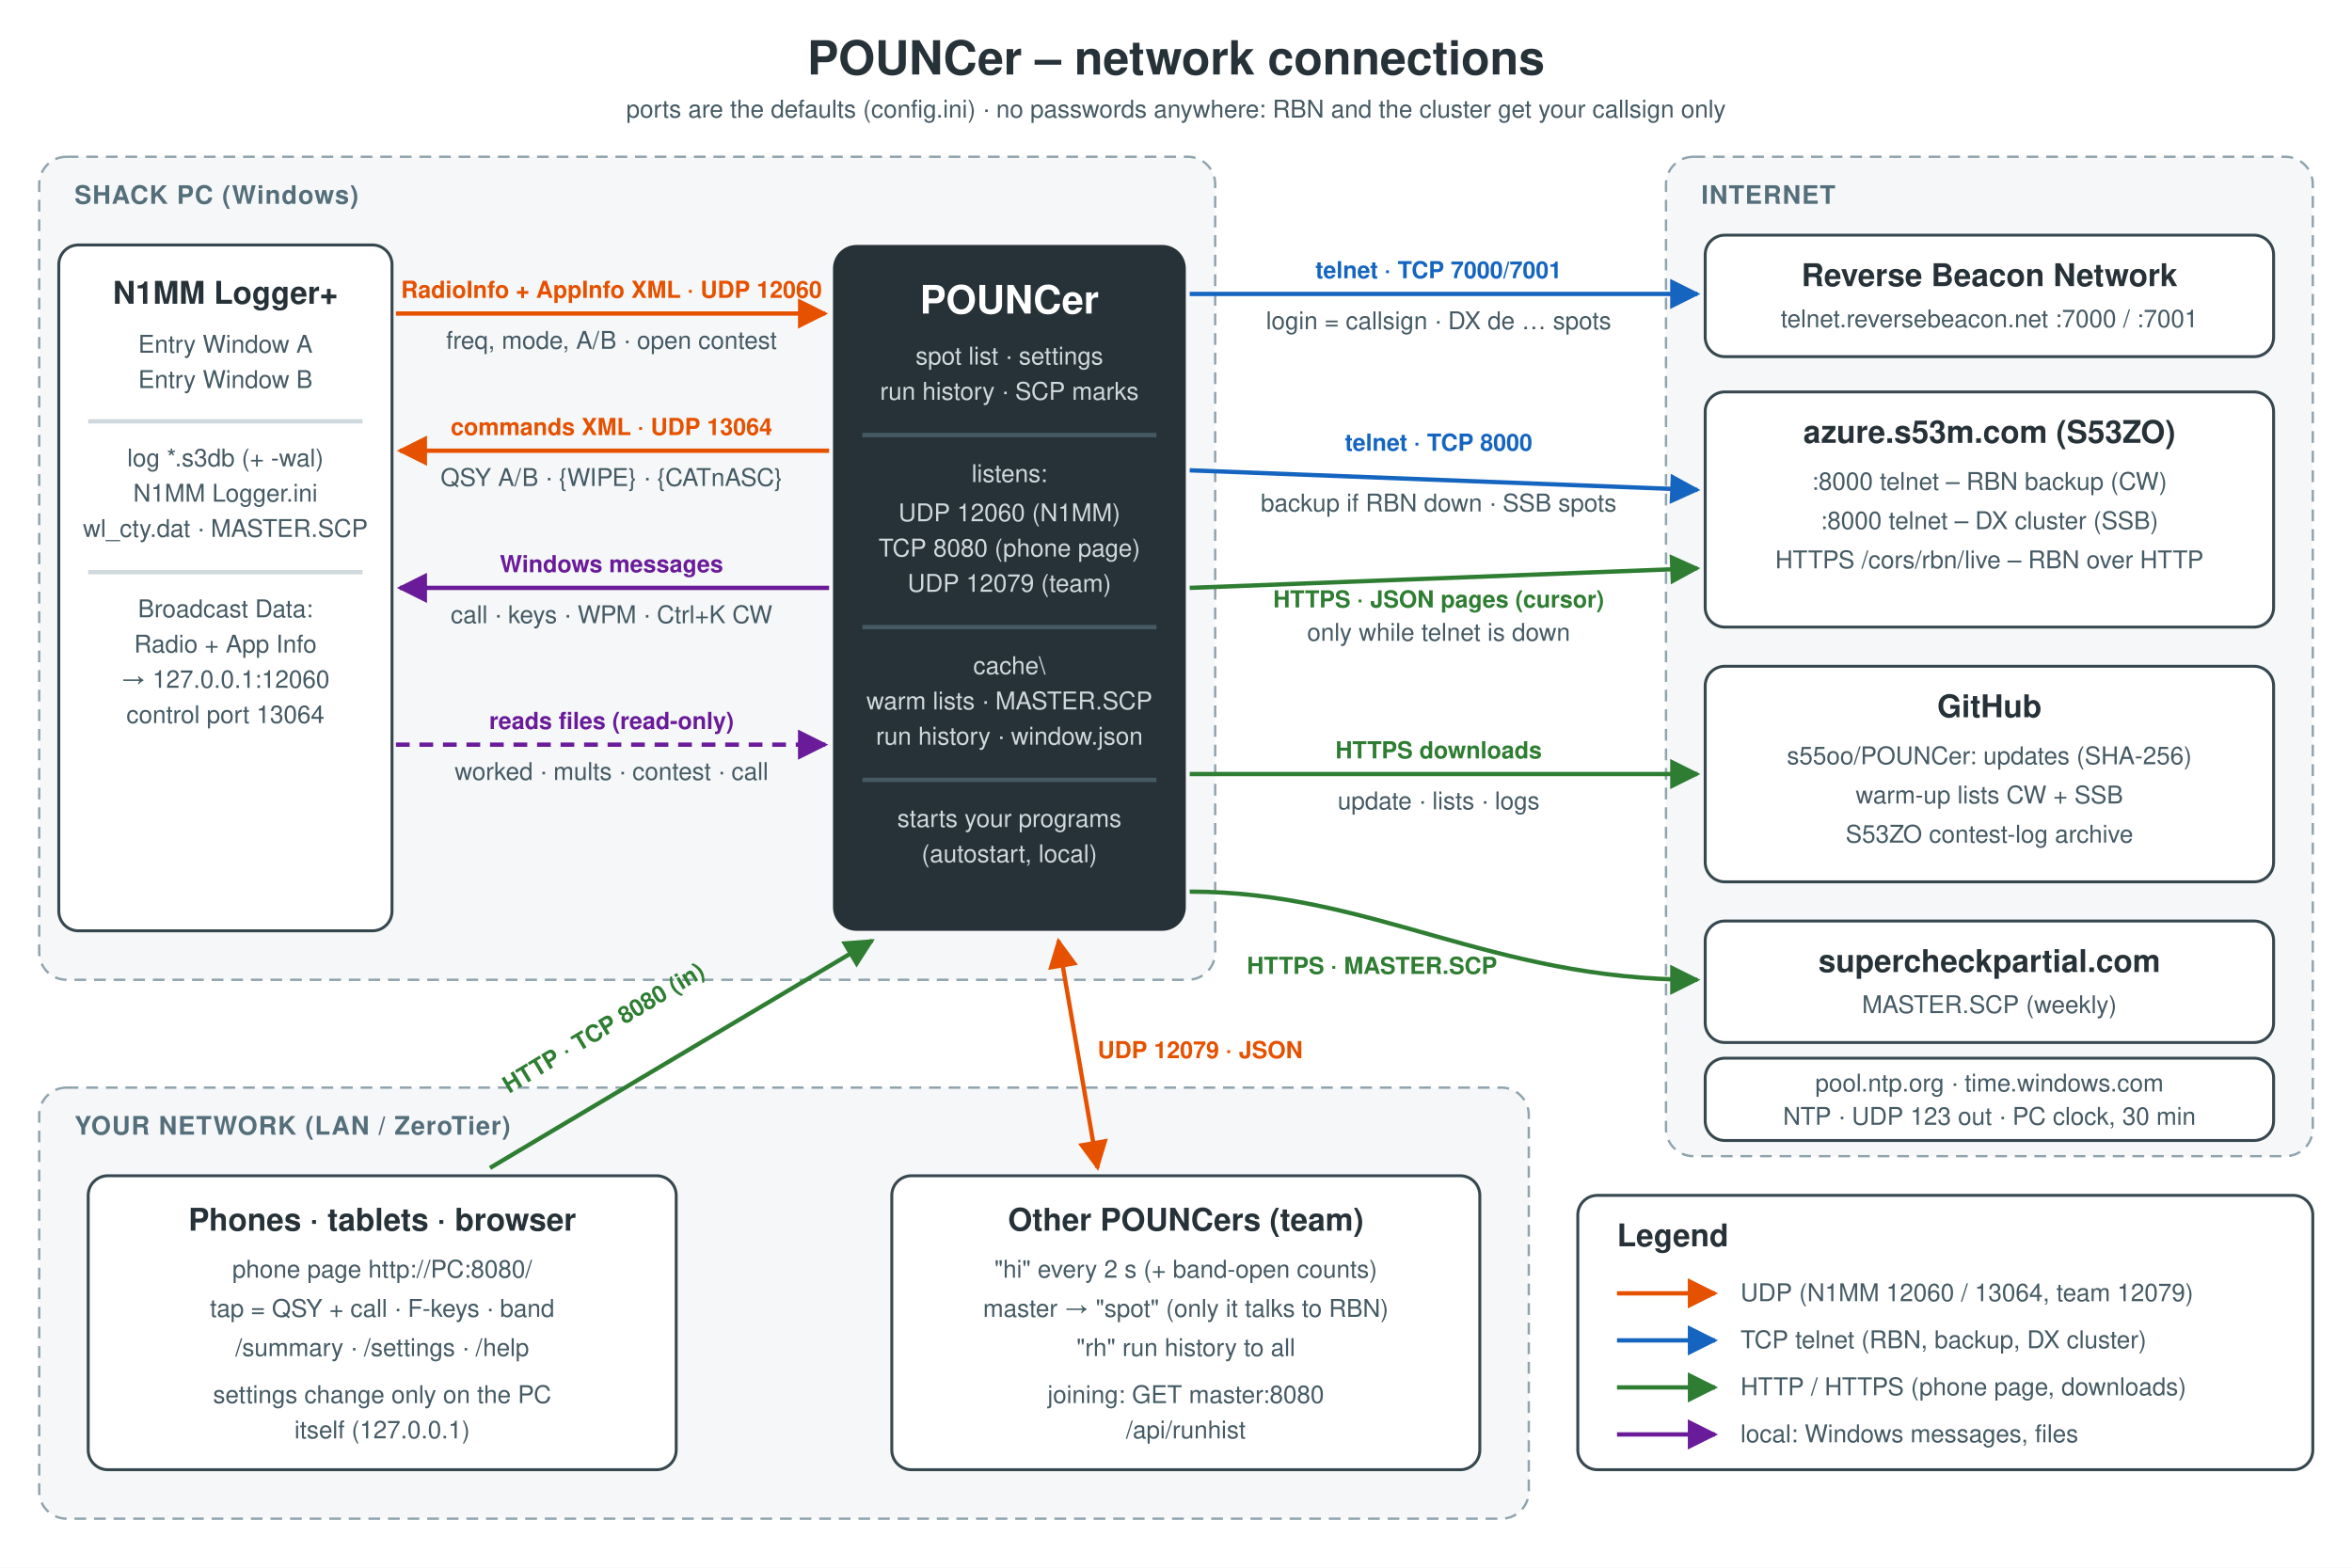
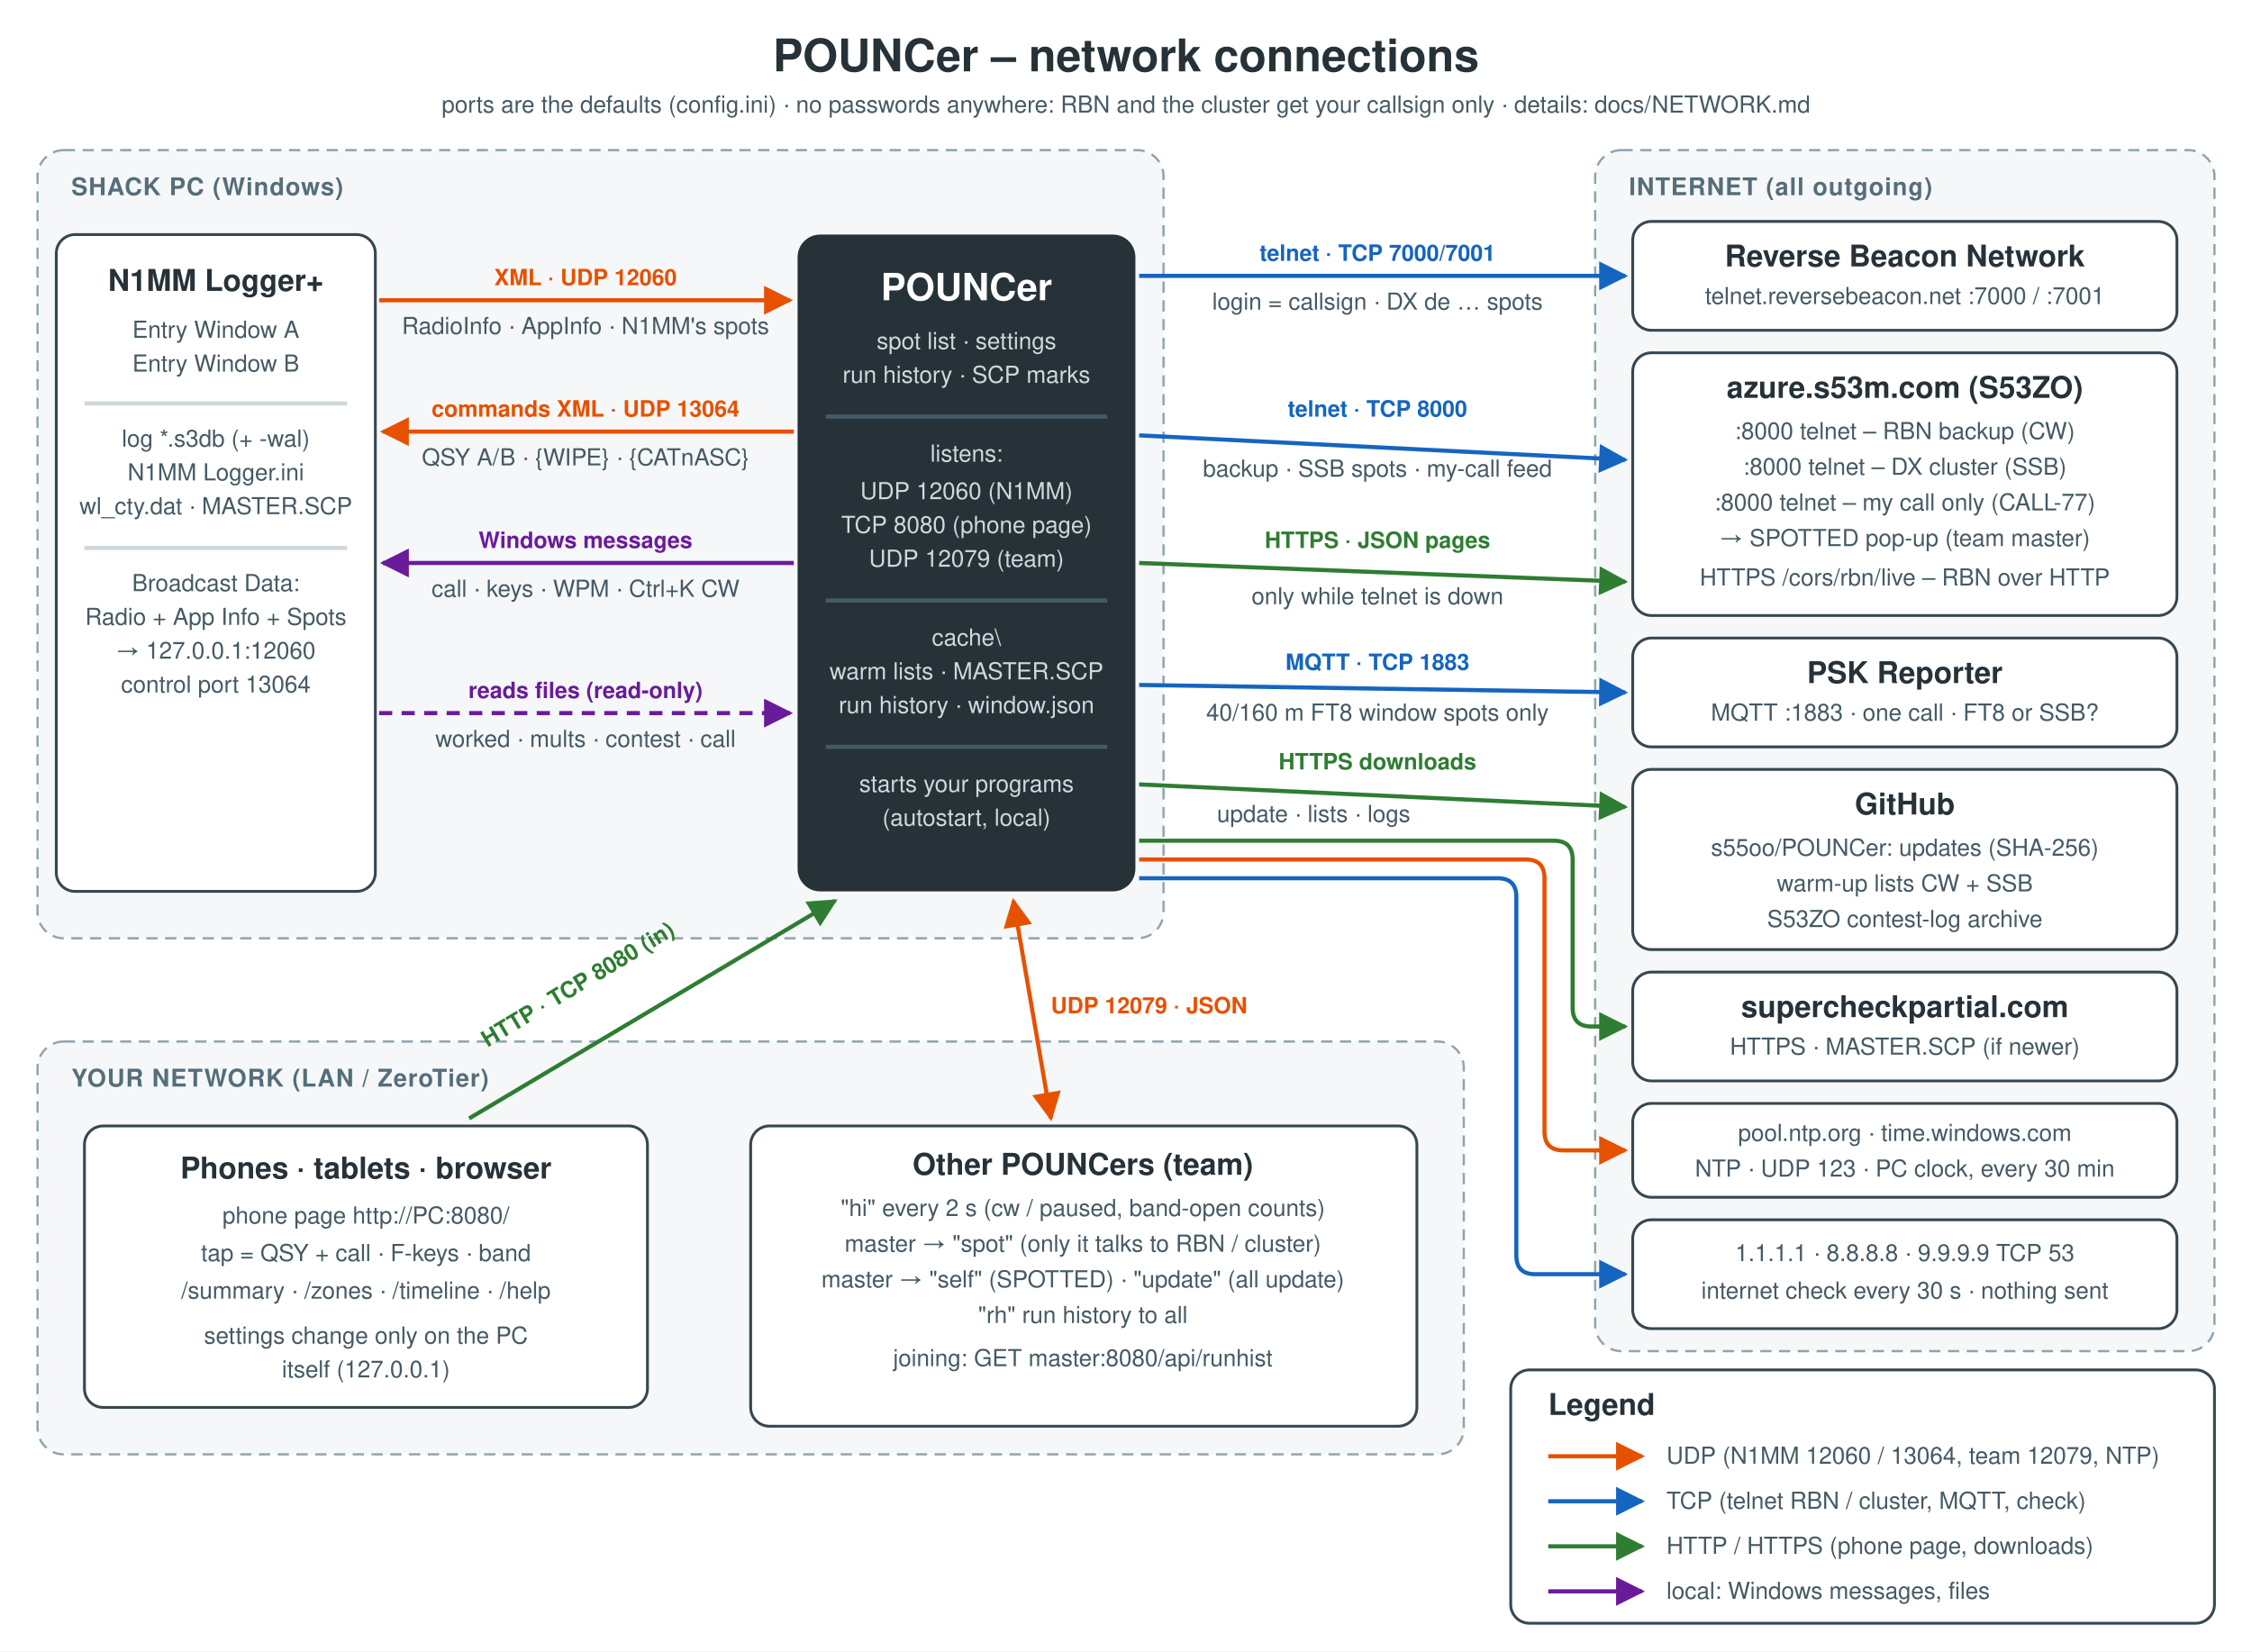
- <svg xmlns="http://www.w3.org/2000/svg" viewBox="0 0 1200 800" width="1200" height="800" font-family="Segoe UI, Helvetica, Arial, sans-serif">
+ <svg xmlns="http://www.w3.org/2000/svg" viewBox="0 0 1200 880" width="1200" height="880" font-family="Segoe UI, Helvetica, Arial, sans-serif">
  <defs>
    <marker id="aU" viewBox="0 0 10 10" refX="9" refY="5" markerWidth="7" markerHeight="7" orient="auto-start-reverse">
      <path d="M0,0 L10,5 L0,10 z" fill="#e65100" />
    </marker>
    <marker id="aT" viewBox="0 0 10 10" refX="9" refY="5" markerWidth="7" markerHeight="7" orient="auto-start-reverse">
      <path d="M0,0 L10,5 L0,10 z" fill="#1565c0" />
    </marker>
    <marker id="aH" viewBox="0 0 10 10" refX="9" refY="5" markerWidth="7" markerHeight="7" orient="auto-start-reverse">
      <path d="M0,0 L10,5 L0,10 z" fill="#2e7d32" />
    </marker>
    <marker id="aL" viewBox="0 0 10 10" refX="9" refY="5" markerWidth="7" markerHeight="7" orient="auto-start-reverse">
      <path d="M0,0 L10,5 L0,10 z" fill="#6a1b9a" />
    </marker>
    <style>
      .box { fill: #ffffff; stroke: #37474f; stroke-width: 1.5; }
      .main { fill: #263238; }
      .zone { fill: #f5f7f8; stroke: #90a4ae; stroke-width: 1.2; stroke-dasharray: 6 4; }
      .zt { font-size: 13px; font-weight: 700; fill: #546e7a; letter-spacing: .5px; }
      .h { font-size: 16px; font-weight: 700; fill: #263238; }
      .hw { font-size: 20px; font-weight: 700; fill: #ffffff; }
      .s { font-size: 12.5px; fill: #455a64; }
      .sw { font-size: 12.5px; fill: #cfd8dc; }
      .l { font-size: 12px; font-weight: 600; }
      .u { stroke: #e65100; fill: #e65100; }
      .t { stroke: #1565c0; fill: #1565c0; }
      .w { stroke: #2e7d32; fill: #2e7d32; }
      .p { stroke: #6a1b9a; fill: #6a1b9a; }
      line, path.c { stroke-width: 2.2; fill: none; }
      text.u, text.t, text.w, text.p { stroke: none; }
    </style>
  </defs>
-   <rect width="1200" height="800" fill="#ffffff" />
+   <rect width="1200" height="880" fill="#ffffff" />
  <text x="600" y="38" text-anchor="middle" font-size="24" font-weight="700" fill="#263238">POUNCer – network connections</text>
-   <text x="600" y="60" text-anchor="middle" class="s">ports are the defaults (config.ini) · no passwords anywhere: RBN and the cluster get your callsign only</text>
+   <text x="600" y="60" text-anchor="middle" class="s">ports are the defaults (config.ini) · no passwords anywhere: RBN and the cluster get your callsign only · details: docs/NETWORK.md</text>
  <rect class="zone" x="20" y="80" width="600" height="420" rx="14" />
  <text class="zt" x="38" y="104">SHACK PC (Windows)</text>
-   <rect class="zone" x="850" y="80" width="330" height="510" rx="14" />
-   <text class="zt" x="868" y="104">INTERNET</text>
+   <rect class="zone" x="850" y="80" width="330" height="640" rx="14" />
+   <text class="zt" x="868" y="104">INTERNET (all outgoing)</text>
  <rect class="zone" x="20" y="555" width="760" height="220" rx="14" />
  <text class="zt" x="38" y="579">YOUR NETWORK (LAN / ZeroTier)</text>
  <rect class="box" x="30" y="125" width="170" height="350" rx="10" />
  <text class="h" x="115" y="155" text-anchor="middle">N1MM Logger+</text>
  <text class="s" x="115" y="180" text-anchor="middle">Entry Window A</text>
  <text class="s" x="115" y="198" text-anchor="middle">Entry Window B</text>
  <line x1="45" y1="215" x2="185" y2="215" stroke="#cfd8dc" stroke-width="1" />
  <text class="s" x="115" y="238" text-anchor="middle">log  *.s3db (+ -wal)</text>
  <text class="s" x="115" y="256" text-anchor="middle">N1MM Logger.ini</text>
  <text class="s" x="115" y="274" text-anchor="middle">wl_cty.dat · MASTER.SCP</text>
  <line x1="45" y1="292" x2="185" y2="292" stroke="#cfd8dc" stroke-width="1" />
  <text class="s" x="115" y="315" text-anchor="middle">Broadcast Data:</text>
-   <text class="s" x="115" y="333" text-anchor="middle">Radio + App Info</text>
+   <text class="s" x="115" y="333" text-anchor="middle">Radio + App Info + Spots</text>
  <text class="s" x="115" y="351" text-anchor="middle">→ 127.0.0.1:12060</text>
  <text class="s" x="115" y="369" text-anchor="middle">control port 13064</text>
  <rect class="main" x="425" y="125" width="180" height="350" rx="12" />
  <text class="hw" x="515" y="160" text-anchor="middle">POUNCer</text>
  <text class="sw" x="515" y="186" text-anchor="middle">spot list · settings</text>
  <text class="sw" x="515" y="204" text-anchor="middle">run history · SCP marks</text>
  <line x1="440" y1="222" x2="590" y2="222" stroke="#455a64" stroke-width="1" />
  <text class="sw" x="515" y="246" text-anchor="middle">listens:</text>
  <text class="sw" x="515" y="266" text-anchor="middle">UDP 12060 (N1MM)</text>
  <text class="sw" x="515" y="284" text-anchor="middle">TCP 8080 (phone page)</text>
  <text class="sw" x="515" y="302" text-anchor="middle">UDP 12079 (team)</text>
  <line x1="440" y1="320" x2="590" y2="320" stroke="#455a64" stroke-width="1" />
  <text class="sw" x="515" y="344" text-anchor="middle">cache\</text>
  <text class="sw" x="515" y="362" text-anchor="middle">warm lists · MASTER.SCP</text>
  <text class="sw" x="515" y="380" text-anchor="middle">run history · window.json</text>
  <line x1="440" y1="398" x2="590" y2="398" stroke="#455a64" stroke-width="1" />
  <text class="sw" x="515" y="422" text-anchor="middle">starts your programs</text>
  <text class="sw" x="515" y="440" text-anchor="middle">(autostart, local)</text>
  <line class="u" x1="202" y1="160" x2="421" y2="160" marker-end="url(#aU)" />
-   <text class="l u" x="312" y="152" text-anchor="middle">RadioInfo + AppInfo XML · UDP 12060</text>
-   <text class="s" x="312" y="178" text-anchor="middle">freq, mode, A/B · open contest</text>
+   <text class="l u" x="312" y="152" text-anchor="middle">XML · UDP 12060</text>
+   <text class="s" x="312" y="178" text-anchor="middle">RadioInfo · AppInfo · N1MM's spots</text>
  <line class="u" x1="423" y1="230" x2="204" y2="230" marker-end="url(#aU)" />
  <text class="l u" x="312" y="222" text-anchor="middle">commands XML · UDP 13064</text>
  <text class="s" x="312" y="248" text-anchor="middle">QSY A/B · {WIPE} · {CATnASC}</text>
  <line class="p" x1="423" y1="300" x2="204" y2="300" marker-end="url(#aL)" />
  <text class="l p" x="312" y="292" text-anchor="middle">Windows messages</text>
  <text class="s" x="312" y="318" text-anchor="middle">call · keys · WPM · Ctrl+K CW</text>
  <line class="p" x1="202" y1="380" x2="421" y2="380" stroke-dasharray="7 5" marker-end="url(#aL)" />
  <text class="l p" x="312" y="372" text-anchor="middle">reads files (read-only)</text>
  <text class="s" x="312" y="398" text-anchor="middle">worked · mults · contest · call</text>
-   <rect class="box" x="870" y="120" width="290" height="62" rx="10" />
-   <text class="h" x="1015" y="146" text-anchor="middle">Reverse Beacon Network</text>
-   <text class="s" x="1015" y="167" text-anchor="middle">telnet.reversebeacon.net :7000 / :7001</text>
-   <rect class="box" x="870" y="200" width="290" height="120" rx="10" />
-   <text class="h" x="1015" y="226" text-anchor="middle">azure.s53m.com (S53ZO)</text>
-   <text class="s" x="1015" y="250" text-anchor="middle">:8000 telnet – RBN backup (CW)</text>
-   <text class="s" x="1015" y="270" text-anchor="middle">:8000 telnet – DX cluster (SSB)</text>
-   <text class="s" x="1015" y="290" text-anchor="middle">HTTPS /cors/rbn/live – RBN over HTTP</text>
-   <rect class="box" x="870" y="340" width="290" height="110" rx="10" />
-   <text class="h" x="1015" y="366" text-anchor="middle">GitHub</text>
-   <text class="s" x="1015" y="390" text-anchor="middle">s55oo/POUNCer: updates (SHA-256)</text>
-   <text class="s" x="1015" y="410" text-anchor="middle">warm-up lists CW + SSB</text>
-   <text class="s" x="1015" y="430" text-anchor="middle">S53ZO contest-log archive</text>
-   <rect class="box" x="870" y="470" width="290" height="62" rx="10" />
-   <text class="h" x="1015" y="496" text-anchor="middle">supercheckpartial.com</text>
-   <text class="s" x="1015" y="517" text-anchor="middle">MASTER.SCP (weekly)</text>
-   <rect class="box" x="870" y="540" width="290" height="42" rx="10" />
-   <text class="s" x="1015" y="557" text-anchor="middle">pool.ntp.org · time.windows.com</text>
-   <text class="s" x="1015" y="574" text-anchor="middle">NTP · UDP 123 out · PC clock, 30 min</text>
-   <line class="t" x1="607" y1="150" x2="866" y2="150" marker-end="url(#aT)" />
-   <text class="l t" x="734" y="142" text-anchor="middle">telnet · TCP 7000/7001</text>
-   <text class="s" x="734" y="168" text-anchor="middle">login = callsign · DX de … spots</text>
-   <line class="t" x1="607" y1="240" x2="866" y2="250" marker-end="url(#aT)" />
-   <text class="l t" x="734" y="230" text-anchor="middle">telnet · TCP 8000</text>
-   <text class="s" x="734" y="261" text-anchor="middle">backup if RBN down · SSB spots</text>
-   <line class="w" x1="607" y1="300" x2="866" y2="290" marker-end="url(#aH)" />
-   <text class="l w" x="734" y="310" text-anchor="middle">HTTPS · JSON pages (cursor)</text>
-   <text class="s" x="734" y="327" text-anchor="middle">only while telnet is down</text>
-   <line class="w" x1="607" y1="395" x2="866" y2="395" marker-end="url(#aH)" />
-   <text class="l w" x="734" y="387" text-anchor="middle">HTTPS downloads</text>
-   <text class="s" x="734" y="413" text-anchor="middle">update · lists · logs</text>
-   <path class="c w" d="M607,455 C700,455 760,500 866,500" marker-end="url(#aH)" />
-   <text class="l w" x="700" y="497" text-anchor="middle">HTTPS · MASTER.SCP</text>
+   <rect class="box" x="870" y="118" width="290" height="58" rx="10" />
+   <text class="h" x="1015" y="142" text-anchor="middle">Reverse Beacon Network</text>
+   <text class="s" x="1015" y="162" text-anchor="middle">telnet.reversebeacon.net :7000 / :7001</text>
+   <rect class="box" x="870" y="188" width="290" height="140" rx="10" />
+   <text class="h" x="1015" y="212" text-anchor="middle">azure.s53m.com (S53ZO)</text>
+   <text class="s" x="1015" y="234" text-anchor="middle">:8000 telnet – RBN backup (CW)</text>
+   <text class="s" x="1015" y="253" text-anchor="middle">:8000 telnet – DX cluster (SSB)</text>
+   <text class="s" x="1015" y="272" text-anchor="middle">:8000 telnet – my call only (CALL-77)</text>
+   <text class="s" x="1015" y="291" text-anchor="middle">→ SPOTTED pop-up (team master)</text>
+   <text class="s" x="1015" y="312" text-anchor="middle">HTTPS /cors/rbn/live – RBN over HTTP</text>
+   <rect class="box" x="870" y="340" width="290" height="58" rx="10" />
+   <text class="h" x="1015" y="364" text-anchor="middle">PSK Reporter</text>
+   <text class="s" x="1015" y="384" text-anchor="middle">MQTT :1883 · one call · FT8 or SSB?</text>
+   <rect class="box" x="870" y="410" width="290" height="96" rx="10" />
+   <text class="h" x="1015" y="434" text-anchor="middle">GitHub</text>
+   <text class="s" x="1015" y="456" text-anchor="middle">s55oo/POUNCer: updates (SHA-256)</text>
+   <text class="s" x="1015" y="475" text-anchor="middle">warm-up lists CW + SSB</text>
+   <text class="s" x="1015" y="494" text-anchor="middle">S53ZO contest-log archive</text>
+   <rect class="box" x="870" y="518" width="290" height="58" rx="10" />
+   <text class="h" x="1015" y="542" text-anchor="middle">supercheckpartial.com</text>
+   <text class="s" x="1015" y="562" text-anchor="middle">HTTPS · MASTER.SCP (if newer)</text>
+   <rect class="box" x="870" y="588" width="290" height="50" rx="10" />
+   <text class="s" x="1015" y="608" text-anchor="middle">pool.ntp.org · time.windows.com</text>
+   <text class="s" x="1015" y="627" text-anchor="middle">NTP · UDP 123 · PC clock, every 30 min</text>
+   <rect class="box" x="870" y="650" width="290" height="58" rx="10" />
+   <text class="s" x="1015" y="672" text-anchor="middle">1.1.1.1 · 8.8.8.8 · 9.9.9.9  TCP 53</text>
+   <text class="s" x="1015" y="692" text-anchor="middle">internet check every 30 s · nothing sent</text>
+   <line class="t" x1="607" y1="147" x2="866" y2="147" marker-end="url(#aT)" />
+   <text class="l t" x="734" y="139" text-anchor="middle">telnet · TCP 7000/7001</text>
+   <text class="s" x="734" y="165" text-anchor="middle">login = callsign · DX de … spots</text>
+   <line class="t" x1="607" y1="232" x2="866" y2="245" marker-end="url(#aT)" />
+   <text class="l t" x="734" y="222" text-anchor="middle">telnet · TCP 8000</text>
+   <text class="s" x="734" y="254" text-anchor="middle">backup · SSB spots · my-call feed</text>
+   <line class="w" x1="607" y1="300" x2="866" y2="310" marker-end="url(#aH)" />
+   <text class="l w" x="734" y="292" text-anchor="middle">HTTPS · JSON pages</text>
+   <text class="s" x="734" y="322" text-anchor="middle">only while telnet is down</text>
+   <line class="t" x1="607" y1="365" x2="866" y2="369" marker-end="url(#aT)" />
+   <text class="l t" x="734" y="357" text-anchor="middle">MQTT · TCP 1883</text>
+   <text class="s" x="734" y="384" text-anchor="middle">40/160 m FT8 window spots only</text>
+   <line class="w" x1="607" y1="418" x2="866" y2="430" marker-end="url(#aH)" />
+   <text class="l w" x="734" y="410" text-anchor="middle">HTTPS downloads</text>
+   <text class="s" x="700" y="438" text-anchor="middle">update · lists · logs</text>
+   <path class="c w" d="M607,448 L828,448 Q838,448 838,458 L838,537 Q838,547 848,547 L866,547" marker-end="url(#aH)" />
+   <path class="c u" d="M607,458 L813,458 Q823,458 823,468 L823,603 Q823,613 833,613 L866,613" marker-end="url(#aU)" />
+   <path class="c t" d="M607,468 L798,468 Q808,468 808,478 L808,669 Q808,679 818,679 L866,679" marker-end="url(#aT)" />
  <rect class="box" x="45" y="600" width="300" height="150" rx="10" />
  <text class="h" x="195" y="628" text-anchor="middle">Phones · tablets · browser</text>
  <text class="s" x="195" y="652" text-anchor="middle">phone page  http://PC:8080/</text>
  <text class="s" x="195" y="672" text-anchor="middle">tap = QSY + call · F-keys · band</text>
-   <text class="s" x="195" y="692" text-anchor="middle">/summary · /settings · /help</text>
+   <text class="s" x="195" y="692" text-anchor="middle">/summary · /zones · /timeline · /help</text>
  <text class="s" x="195" y="716" text-anchor="middle">settings change only on the PC</text>
  <text class="s" x="195" y="734" text-anchor="middle">itself (127.0.0.1)</text>
-   <rect class="box" x="455" y="600" width="300" height="150" rx="10" />
-   <text class="h" x="605" y="628" text-anchor="middle">Other POUNCers (team)</text>
-   <text class="s" x="605" y="652" text-anchor="middle">"hi" every 2 s (+ band-open counts)</text>
-   <text class="s" x="605" y="672" text-anchor="middle">master → "spot" (only it talks to RBN)</text>
-   <text class="s" x="605" y="692" text-anchor="middle">"rh" run history to all</text>
-   <text class="s" x="605" y="716" text-anchor="middle">joining: GET master:8080</text>
-   <text class="s" x="605" y="734" text-anchor="middle">/api/runhist</text>
+   <rect class="box" x="400" y="600" width="355" height="160" rx="10" />
+   <text class="h" x="577" y="626" text-anchor="middle">Other POUNCers (team)</text>
+   <text class="s" x="577" y="648" text-anchor="middle">"hi" every 2 s (cw / paused, band-open counts)</text>
+   <text class="s" x="577" y="667" text-anchor="middle">master → "spot" (only it talks to RBN / cluster)</text>
+   <text class="s" x="577" y="686" text-anchor="middle">master → "self" (SPOTTED) · "update" (all update)</text>
+   <text class="s" x="577" y="705" text-anchor="middle">"rh" run history to all</text>
+   <text class="s" x="577" y="728" text-anchor="middle">joining: GET master:8080/api/runhist</text>
  <line class="w" x1="250" y1="596" x2="445" y2="480" marker-end="url(#aH)" />
  <text class="l w" x="310" y="528" text-anchor="middle" transform="rotate(-31 310 528)">HTTP · TCP 8080 (in)</text>
  <line class="u" x1="560" y1="596" x2="540" y2="480" marker-start="url(#aU)" marker-end="url(#aU)" />
  <text class="l u" x="560" y="540" text-anchor="start">UDP 12079 · JSON</text>
-   <rect class="box" x="805" y="610" width="375" height="140" rx="10" />
-   <text class="h" x="825" y="636">Legend</text>
-   <line class="u" x1="825" y1="660" x2="875" y2="660" marker-end="url(#aU)" />
-   <text class="s" x="888" y="664">UDP (N1MM 12060 / 13064, team 12079)</text>
-   <line class="t" x1="825" y1="684" x2="875" y2="684" marker-end="url(#aT)" />
-   <text class="s" x="888" y="688">TCP telnet (RBN, backup, DX cluster)</text>
-   <line class="w" x1="825" y1="708" x2="875" y2="708" marker-end="url(#aH)" />
-   <text class="s" x="888" y="712">HTTP / HTTPS (phone page, downloads)</text>
-   <line class="p" x1="825" y1="732" x2="875" y2="732" marker-end="url(#aL)" />
-   <text class="s" x="888" y="736">local: Windows messages, files</text>
+   <rect class="box" x="805" y="730" width="375" height="135" rx="10" />
+   <text class="h" x="825" y="754">Legend</text>
+   <line class="u" x1="825" y1="776" x2="875" y2="776" marker-end="url(#aU)" />
+   <text class="s" x="888" y="780">UDP (N1MM 12060 / 13064, team 12079, NTP)</text>
+   <line class="t" x1="825" y1="800" x2="875" y2="800" marker-end="url(#aT)" />
+   <text class="s" x="888" y="804">TCP (telnet RBN / cluster, MQTT, check)</text>
+   <line class="w" x1="825" y1="824" x2="875" y2="824" marker-end="url(#aH)" />
+   <text class="s" x="888" y="828">HTTP / HTTPS (phone page, downloads)</text>
+   <line class="p" x1="825" y1="848" x2="875" y2="848" marker-end="url(#aL)" />
+   <text class="s" x="888" y="852">local: Windows messages, files</text>
</svg>
